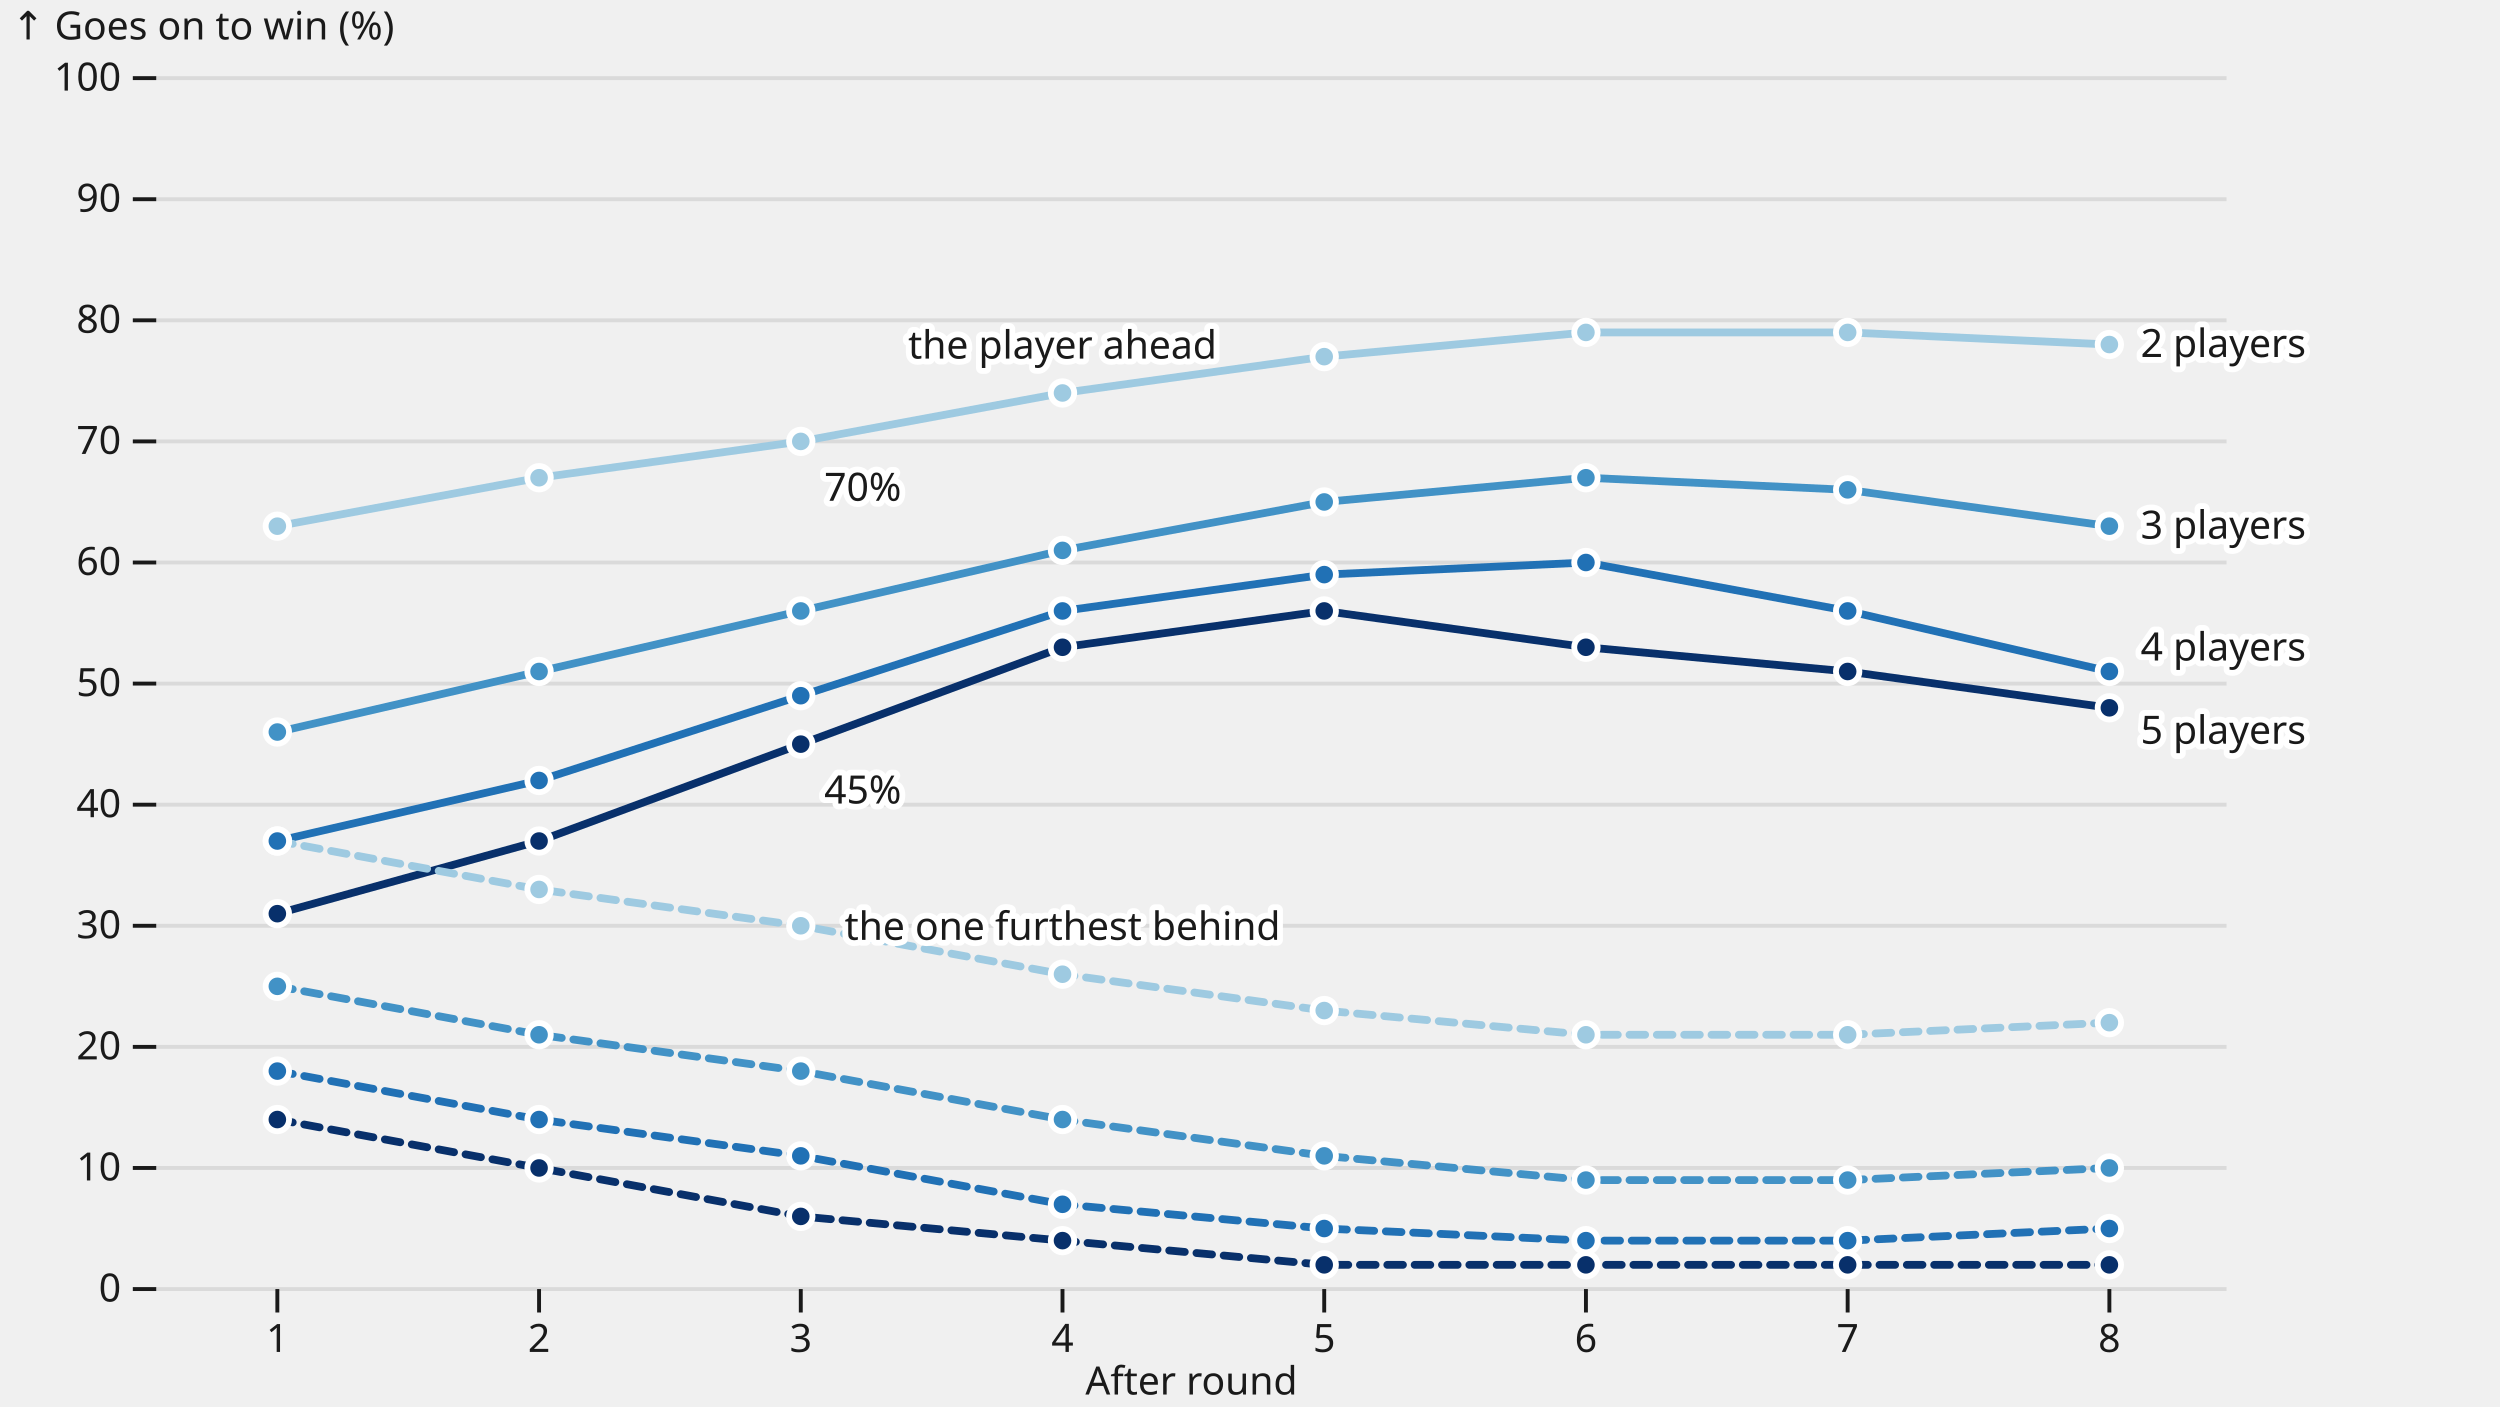
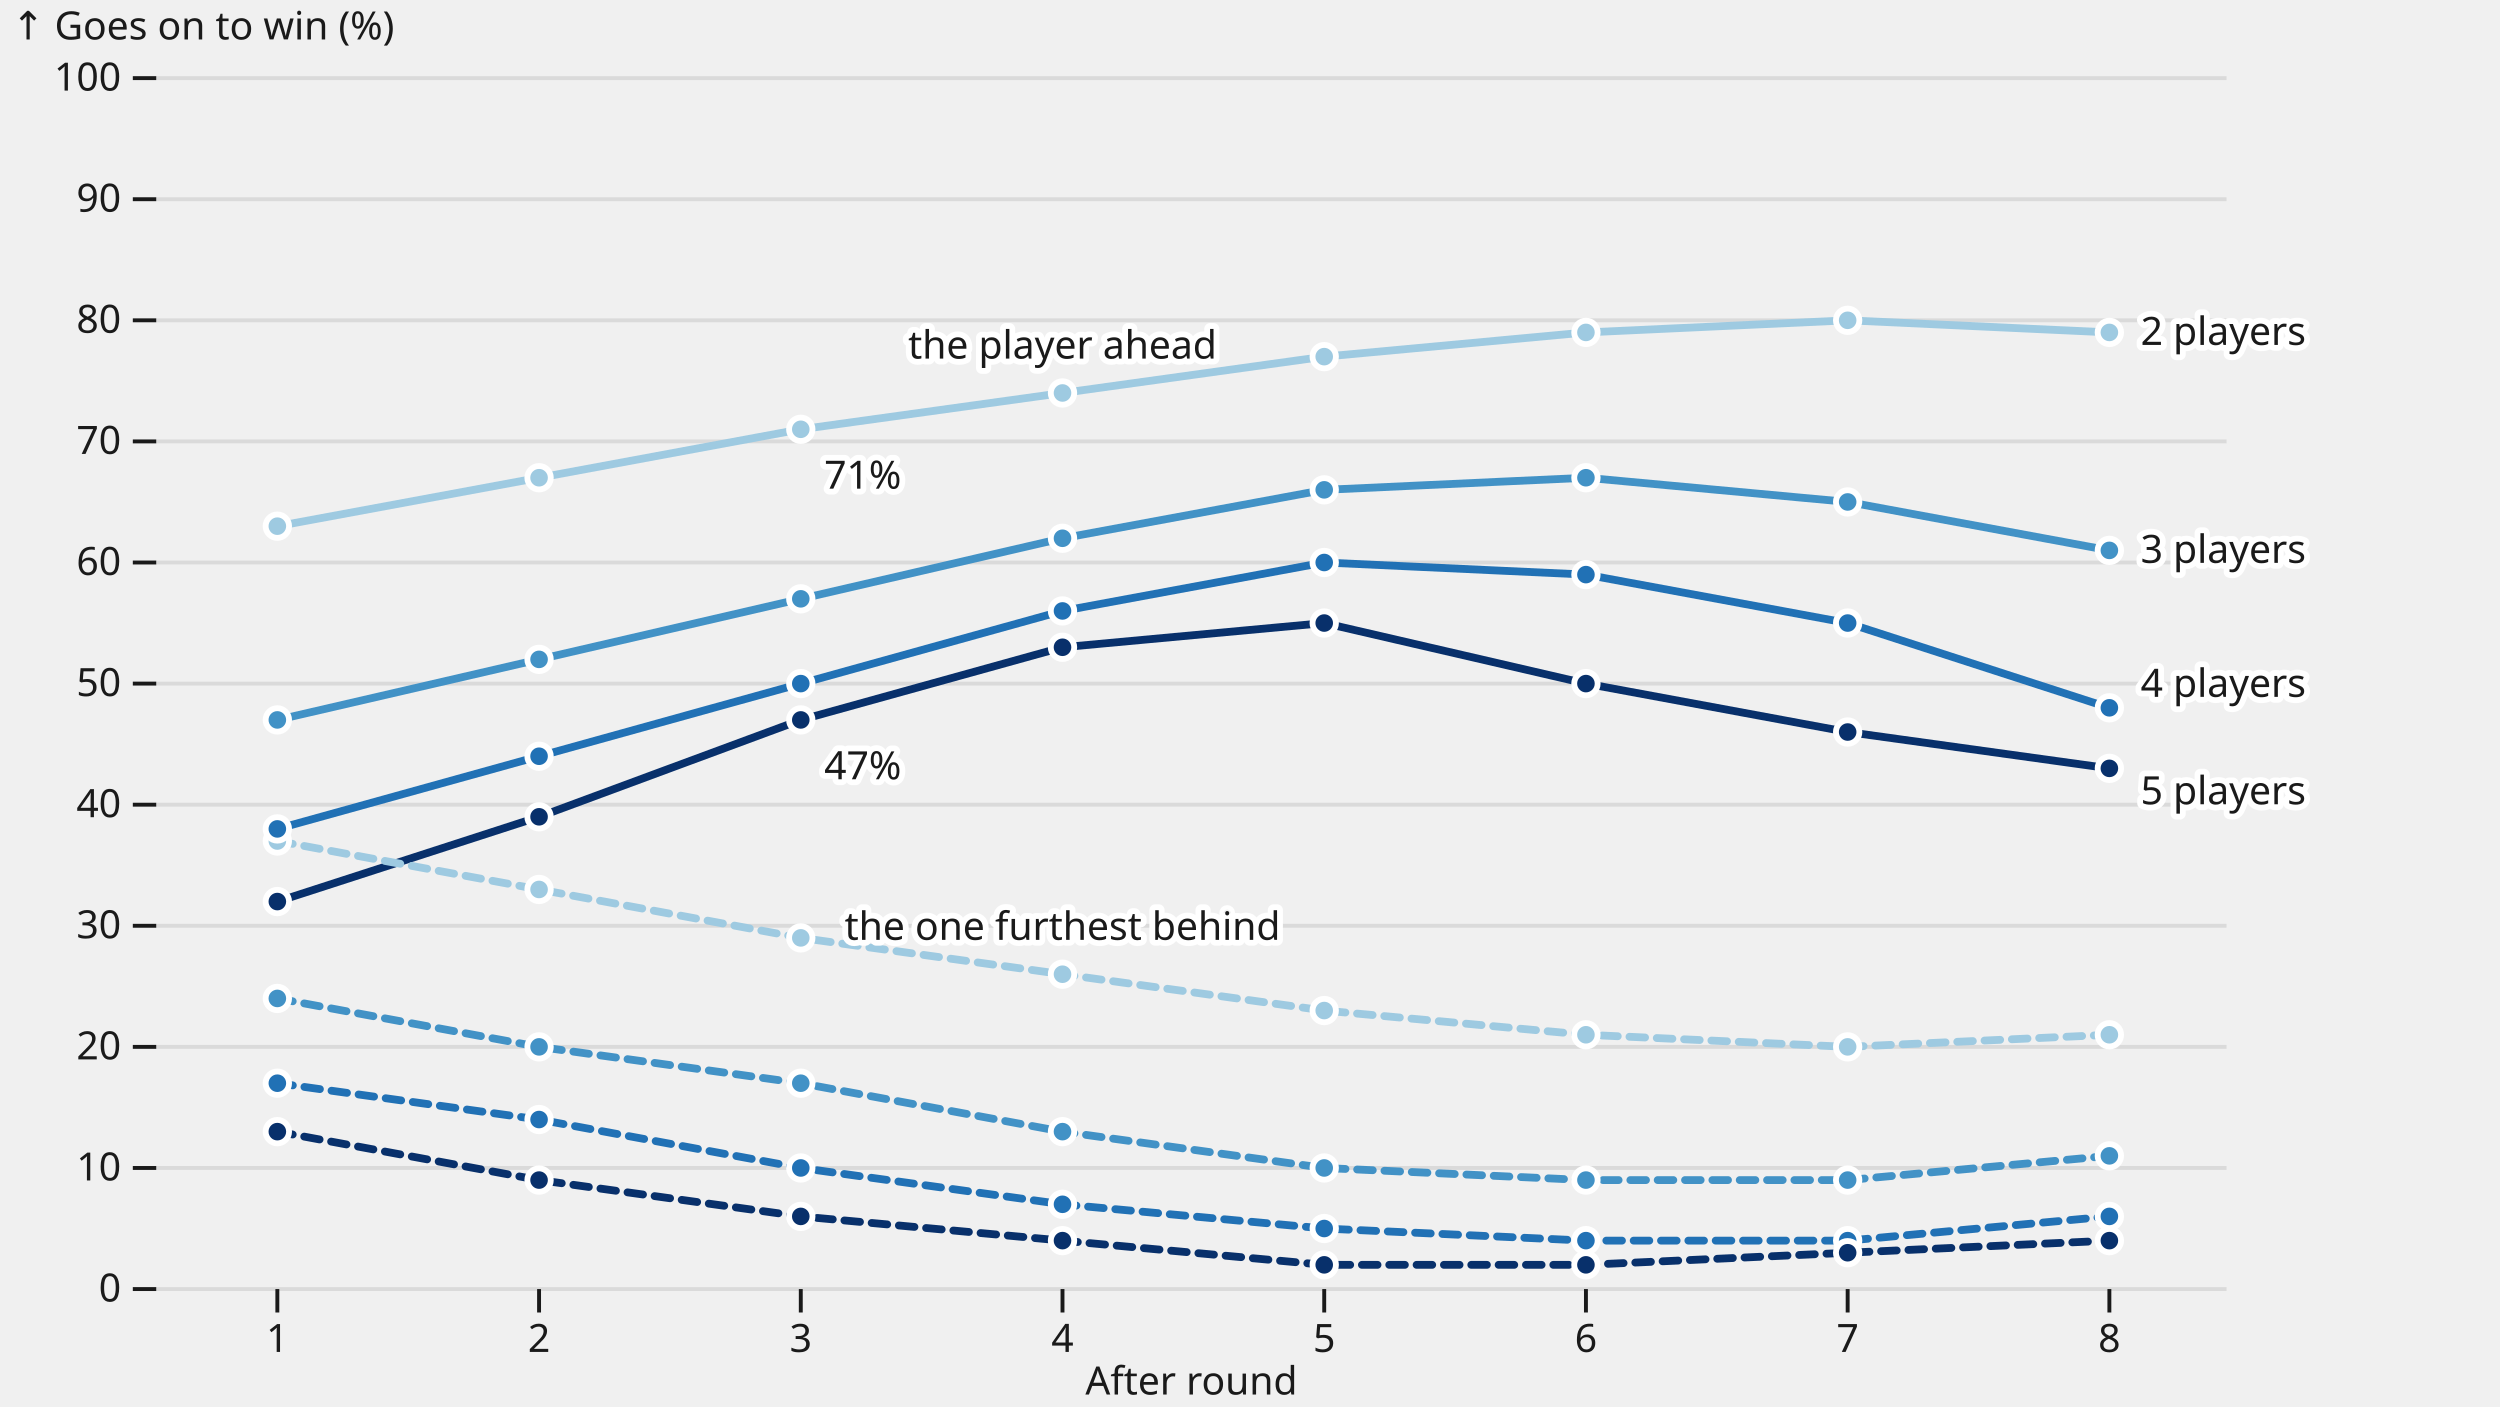
<svg xmlns="http://www.w3.org/2000/svg" class="plot-d6a7b5" fill="currentColor" font-family="system-ui, sans-serif" font-size="10" text-anchor="middle" width="640" height="360" viewBox="0 0 640 360" style="background: rgb(255, 255, 255); color: rgb(26, 26, 26);">
  <style>@media (prefers-color-scheme: dark) { :root { filter: invert(1) hue-rotate(180deg); background: none !important } }</style>
  <style>:where(.plot-d6a7b5) {
  --plot-background: white;
  display: block;
  height: auto;
  height: intrinsic;
  max-width: 100%;
}
:where(.plot-d6a7b5 text),
:where(.plot-d6a7b5 tspan) {
  white-space: pre;
}</style>
  <g aria-label="y-grid" aria-hidden="true" stroke="currentColor" stroke-opacity="0.1">
    <line x1="40" x2="570" y1="330" y2="330" />
    <line x1="40" x2="570" y1="299" y2="299" />
    <line x1="40" x2="570" y1="268" y2="268" />
    <line x1="40" x2="570" y1="237" y2="237" />
    <line x1="40" x2="570" y1="206" y2="206" />
    <line x1="40" x2="570" y1="175" y2="175" />
    <line x1="40" x2="570" y1="144" y2="144" />
    <line x1="40" x2="570" y1="113" y2="113" />
    <line x1="40" x2="570" y1="82" y2="82" />
    <line x1="40" x2="570" y1="51" y2="51" />
    <line x1="40" x2="570" y1="20" y2="20" />
  </g>
  <g aria-label="y-axis tick" aria-hidden="true" fill="none" stroke="currentColor">
    <path transform="translate(40,330)" d="M0,0L-6,0" />
    <path transform="translate(40,299)" d="M0,0L-6,0" />
    <path transform="translate(40,268)" d="M0,0L-6,0" />
    <path transform="translate(40,237)" d="M0,0L-6,0" />
    <path transform="translate(40,206)" d="M0,0L-6,0" />
    <path transform="translate(40,175)" d="M0,0L-6,0" />
    <path transform="translate(40,144)" d="M0,0L-6,0" />
    <path transform="translate(40,113)" d="M0,0L-6,0" />
    <path transform="translate(40,82)" d="M0,0L-6,0" />
    <path transform="translate(40,51)" d="M0,0L-6,0" />
    <path transform="translate(40,20)" d="M0,0L-6,0" />
  </g>
  <g aria-label="y-axis tick label" text-anchor="end" font-variant="tabular-nums" transform="translate(-9,0)">
    <text y="0.32em" transform="translate(40,330)">0</text>
    <text y="0.32em" transform="translate(40,299)">10</text>
    <text y="0.32em" transform="translate(40,268)">20</text>
    <text y="0.32em" transform="translate(40,237)">30</text>
    <text y="0.32em" transform="translate(40,206)">40</text>
    <text y="0.32em" transform="translate(40,175)">50</text>
    <text y="0.32em" transform="translate(40,144)">60</text>
    <text y="0.32em" transform="translate(40,113)">70</text>
    <text y="0.32em" transform="translate(40,82)">80</text>
    <text y="0.32em" transform="translate(40,51)">90</text>
    <text y="0.32em" transform="translate(40,20)">100</text>
  </g>
  <g aria-label="y-axis label" text-anchor="start" transform="translate(-37,-17)">
    <text y="0.71em" transform="translate(40,20)">↑ Goes on to win (%)</text>
  </g>
  <g aria-label="x-axis tick" aria-hidden="true" fill="none" stroke="currentColor">
    <path transform="translate(71,330)" d="M0,0L0,6" />
    <path transform="translate(138,330)" d="M0,0L0,6" />
    <path transform="translate(205,330)" d="M0,0L0,6" />
    <path transform="translate(272,330)" d="M0,0L0,6" />
    <path transform="translate(339,330)" d="M0,0L0,6" />
    <path transform="translate(406,330)" d="M0,0L0,6" />
    <path transform="translate(473,330)" d="M0,0L0,6" />
    <path transform="translate(540,330)" d="M0,0L0,6" />
  </g>
  <g aria-label="x-axis tick label" transform="translate(0,9)">
    <text y="0.71em" transform="translate(71,330)">1</text>
    <text y="0.71em" transform="translate(138,330)">2</text>
    <text y="0.71em" transform="translate(205,330)">3</text>
    <text y="0.71em" transform="translate(272,330)">4</text>
    <text y="0.71em" transform="translate(339,330)">5</text>
    <text y="0.71em" transform="translate(406,330)">6</text>
    <text y="0.71em" transform="translate(473,330)">7</text>
    <text y="0.71em" transform="translate(540,330)">8</text>
  </g>
  <g aria-label="x-axis label" transform="translate(0,27)">
    <text transform="translate(305,330)">After round</text>
  </g>
  <g aria-label="line" fill="none" stroke-width="2" stroke-linejoin="round" stroke-linecap="round">
-     <path stroke="#9ecae1" d="M71,134.7L138,122.3L205,113L272,100.6L339,91.3L406,85.1L473,85.1L540,88.2" />
-     <path stroke="#4292c6" d="M71,187.4L138,171.9L205,156.4L272,140.9L339,128.5L406,122.3L473,125.4L540,134.7" />
-     <path stroke="#2171b5" d="M71,215.3L138,199.8L205,178.1L272,156.4L339,147.1L406,144L473,156.4L540,171.9" />
-     <path stroke="#08306b" d="M71,233.9L138,215.3L205,190.5L272,165.7L339,156.4L406,165.7L473,171.9L540,181.2" />
+     <path stroke="#9ecae1" d="M71,134.7L138,122.3L205,109.9L272,100.6L339,91.3L406,85.1L473,82L540,85.1" />
+     <path stroke="#4292c6" d="M71,184.3L138,168.8L205,153.3L272,137.8L339,125.4L406,122.3L473,128.5L540,140.9" />
+     <path stroke="#2171b5" d="M71,212.2L138,193.6L205,175L272,156.4L339,144L406,147.1L473,159.5L540,181.2" />
+     <path stroke="#08306b" d="M71,230.8L138,209.1L205,184.3L272,165.7L339,159.5L406,175L473,187.4L540,196.7" />
  </g>
  <g aria-label="line" fill="none" stroke-width="2" stroke-linejoin="round" stroke-linecap="round" stroke-dasharray="4,3">
-     <path stroke="#9ecae1" d="M71,215.3L138,227.7L205,237L272,249.4L339,258.7L406,264.9L473,264.9L540,261.8" />
-     <path stroke="#4292c6" d="M71,252.5L138,264.9L205,274.2L272,286.6L339,295.9L406,302.1L473,302.1L540,299" />
-     <path stroke="#2171b5" d="M71,274.2L138,286.6L205,295.9L272,308.3L339,314.5L406,317.6L473,317.6L540,314.5" />
-     <path stroke="#08306b" d="M71,286.6L138,299L205,311.4L272,317.6L339,323.8L406,323.8L473,323.8L540,323.8" />
+     <path stroke="#9ecae1" d="M71,215.3L138,227.7L205,240.1L272,249.4L339,258.7L406,264.9L473,268L540,264.9" />
+     <path stroke="#4292c6" d="M71,255.6L138,268L205,277.3L272,289.7L339,299L406,302.1L473,302.1L540,295.9" />
+     <path stroke="#2171b5" d="M71,277.3L138,286.6L205,299L272,308.3L339,314.5L406,317.6L473,317.6L540,311.4" />
+     <path stroke="#08306b" d="M71,289.7L138,302.1L205,311.4L272,317.6L339,323.8L406,323.8L473,320.7L540,317.6" />
  </g>
  <g aria-label="dot" stroke="#ffffff" stroke-width="1.5">
    <circle cx="71" cy="134.7" r="3" fill="#9ecae1" />
    <circle cx="71" cy="215.3" r="3" fill="#9ecae1" />
-     <circle cx="71" cy="187.4" r="3" fill="#4292c6" />
-     <circle cx="71" cy="252.5" r="3" fill="#4292c6" />
-     <circle cx="71" cy="215.3" r="3" fill="#2171b5" />
-     <circle cx="71" cy="274.2" r="3" fill="#2171b5" />
-     <circle cx="71" cy="233.9" r="3" fill="#08306b" />
-     <circle cx="71" cy="286.6" r="3" fill="#08306b" />
+     <circle cx="71" cy="184.3" r="3" fill="#4292c6" />
+     <circle cx="71" cy="255.6" r="3" fill="#4292c6" />
+     <circle cx="71" cy="212.2" r="3" fill="#2171b5" />
+     <circle cx="71" cy="277.3" r="3" fill="#2171b5" />
+     <circle cx="71" cy="230.8" r="3" fill="#08306b" />
+     <circle cx="71" cy="289.7" r="3" fill="#08306b" />
    <circle cx="138" cy="122.3" r="3" fill="#9ecae1" />
    <circle cx="138" cy="227.7" r="3" fill="#9ecae1" />
-     <circle cx="138" cy="171.9" r="3" fill="#4292c6" />
-     <circle cx="138" cy="264.9" r="3" fill="#4292c6" />
-     <circle cx="138" cy="199.8" r="3" fill="#2171b5" />
+     <circle cx="138" cy="168.8" r="3" fill="#4292c6" />
+     <circle cx="138" cy="268" r="3" fill="#4292c6" />
+     <circle cx="138" cy="193.6" r="3" fill="#2171b5" />
    <circle cx="138" cy="286.6" r="3" fill="#2171b5" />
-     <circle cx="138" cy="215.3" r="3" fill="#08306b" />
-     <circle cx="138" cy="299" r="3" fill="#08306b" />
-     <circle cx="205" cy="113" r="3" fill="#9ecae1" />
-     <circle cx="205" cy="237" r="3" fill="#9ecae1" />
-     <circle cx="205" cy="156.4" r="3" fill="#4292c6" />
-     <circle cx="205" cy="274.2" r="3" fill="#4292c6" />
-     <circle cx="205" cy="178.1" r="3" fill="#2171b5" />
-     <circle cx="205" cy="295.9" r="3" fill="#2171b5" />
-     <circle cx="205" cy="190.5" r="3" fill="#08306b" />
+     <circle cx="138" cy="209.1" r="3" fill="#08306b" />
+     <circle cx="138" cy="302.1" r="3" fill="#08306b" />
+     <circle cx="205" cy="109.9" r="3" fill="#9ecae1" />
+     <circle cx="205" cy="240.1" r="3" fill="#9ecae1" />
+     <circle cx="205" cy="153.3" r="3" fill="#4292c6" />
+     <circle cx="205" cy="277.3" r="3" fill="#4292c6" />
+     <circle cx="205" cy="175" r="3" fill="#2171b5" />
+     <circle cx="205" cy="299" r="3" fill="#2171b5" />
+     <circle cx="205" cy="184.3" r="3" fill="#08306b" />
    <circle cx="205" cy="311.4" r="3" fill="#08306b" />
    <circle cx="272" cy="100.6" r="3" fill="#9ecae1" />
    <circle cx="272" cy="249.4" r="3" fill="#9ecae1" />
-     <circle cx="272" cy="140.9" r="3" fill="#4292c6" />
-     <circle cx="272" cy="286.6" r="3" fill="#4292c6" />
+     <circle cx="272" cy="137.8" r="3" fill="#4292c6" />
+     <circle cx="272" cy="289.7" r="3" fill="#4292c6" />
    <circle cx="272" cy="156.4" r="3" fill="#2171b5" />
    <circle cx="272" cy="308.3" r="3" fill="#2171b5" />
    <circle cx="272" cy="165.7" r="3" fill="#08306b" />
    <circle cx="272" cy="317.6" r="3" fill="#08306b" />
    <circle cx="339" cy="91.3" r="3" fill="#9ecae1" />
    <circle cx="339" cy="258.7" r="3" fill="#9ecae1" />
-     <circle cx="339" cy="128.5" r="3" fill="#4292c6" />
-     <circle cx="339" cy="295.9" r="3" fill="#4292c6" />
-     <circle cx="339" cy="147.1" r="3" fill="#2171b5" />
+     <circle cx="339" cy="125.4" r="3" fill="#4292c6" />
+     <circle cx="339" cy="299" r="3" fill="#4292c6" />
+     <circle cx="339" cy="144" r="3" fill="#2171b5" />
    <circle cx="339" cy="314.5" r="3" fill="#2171b5" />
-     <circle cx="339" cy="156.4" r="3" fill="#08306b" />
+     <circle cx="339" cy="159.5" r="3" fill="#08306b" />
    <circle cx="339" cy="323.8" r="3" fill="#08306b" />
    <circle cx="406" cy="85.1" r="3" fill="#9ecae1" />
    <circle cx="406" cy="264.9" r="3" fill="#9ecae1" />
    <circle cx="406" cy="122.3" r="3" fill="#4292c6" />
    <circle cx="406" cy="302.1" r="3" fill="#4292c6" />
-     <circle cx="406" cy="144" r="3" fill="#2171b5" />
+     <circle cx="406" cy="147.1" r="3" fill="#2171b5" />
    <circle cx="406" cy="317.6" r="3" fill="#2171b5" />
-     <circle cx="406" cy="165.7" r="3" fill="#08306b" />
+     <circle cx="406" cy="175" r="3" fill="#08306b" />
    <circle cx="406" cy="323.8" r="3" fill="#08306b" />
-     <circle cx="473" cy="85.1" r="3" fill="#9ecae1" />
-     <circle cx="473" cy="264.9" r="3" fill="#9ecae1" />
-     <circle cx="473" cy="125.4" r="3" fill="#4292c6" />
+     <circle cx="473" cy="82" r="3" fill="#9ecae1" />
+     <circle cx="473" cy="268" r="3" fill="#9ecae1" />
+     <circle cx="473" cy="128.5" r="3" fill="#4292c6" />
    <circle cx="473" cy="302.1" r="3" fill="#4292c6" />
-     <circle cx="473" cy="156.4" r="3" fill="#2171b5" />
+     <circle cx="473" cy="159.5" r="3" fill="#2171b5" />
    <circle cx="473" cy="317.6" r="3" fill="#2171b5" />
-     <circle cx="473" cy="171.9" r="3" fill="#08306b" />
-     <circle cx="473" cy="323.8" r="3" fill="#08306b" />
-     <circle cx="540" cy="88.2" r="3" fill="#9ecae1" />
-     <circle cx="540" cy="261.8" r="3" fill="#9ecae1" />
-     <circle cx="540" cy="134.7" r="3" fill="#4292c6" />
-     <circle cx="540" cy="299" r="3" fill="#4292c6" />
-     <circle cx="540" cy="171.9" r="3" fill="#2171b5" />
-     <circle cx="540" cy="314.5" r="3" fill="#2171b5" />
-     <circle cx="540" cy="181.2" r="3" fill="#08306b" />
-     <circle cx="540" cy="323.8" r="3" fill="#08306b" />
+     <circle cx="473" cy="187.4" r="3" fill="#08306b" />
+     <circle cx="473" cy="320.7" r="3" fill="#08306b" />
+     <circle cx="540" cy="85.1" r="3" fill="#9ecae1" />
+     <circle cx="540" cy="264.9" r="3" fill="#9ecae1" />
+     <circle cx="540" cy="140.9" r="3" fill="#4292c6" />
+     <circle cx="540" cy="295.9" r="3" fill="#4292c6" />
+     <circle cx="540" cy="181.2" r="3" fill="#2171b5" />
+     <circle cx="540" cy="311.4" r="3" fill="#2171b5" />
+     <circle cx="540" cy="196.7" r="3" fill="#08306b" />
+     <circle cx="540" cy="317.6" r="3" fill="#08306b" />
  </g>
  <g aria-label="text" stroke="#ffffff" stroke-width="3" stroke-linejoin="round" paint-order="stroke" text-anchor="start" font-size="10" transform="translate(6,12)">
-     <text y="0.32em" transform="translate(205,113)">70%</text>
-     <text y="0.32em" transform="translate(205,190.5)">45%</text>
+     <text y="0.32em" transform="translate(205,109.9)">71%</text>
+     <text y="0.32em" transform="translate(205,184.3)">47%</text>
  </g>
  <g aria-label="text" stroke="#ffffff" stroke-width="3" stroke-linejoin="round" paint-order="stroke" transform="translate(0,-12)">
    <text y="0.32em" transform="translate(272,100.6)">the player ahead</text>
    <text y="0.32em" transform="translate(272,249.4)">the one furthest behind</text>
  </g>
  <g aria-label="text" stroke="#ffffff" stroke-width="3" stroke-linejoin="round" paint-order="stroke" text-anchor="start" transform="translate(8,-6)">
-     <text y="0.32em" transform="translate(540,171.9)">4 players</text>
+     <text y="0.32em" transform="translate(540,181.2)">4 players</text>
  </g>
  <g aria-label="text" stroke="#ffffff" stroke-width="3" stroke-linejoin="round" paint-order="stroke" text-anchor="start" transform="translate(8,0)">
-     <text y="0.32em" transform="translate(540,88.2)">2 players</text>
-     <text y="0.32em" transform="translate(540,134.7)">3 players</text>
+     <text y="0.32em" transform="translate(540,85.1)">2 players</text>
+     <text y="0.32em" transform="translate(540,140.9)">3 players</text>
  </g>
  <g aria-label="text" stroke="#ffffff" stroke-width="3" stroke-linejoin="round" paint-order="stroke" text-anchor="start" transform="translate(8,6)">
-     <text y="0.32em" transform="translate(540,181.2)">5 players</text>
+     <text y="0.32em" transform="translate(540,196.7)">5 players</text>
  </g>
</svg>
